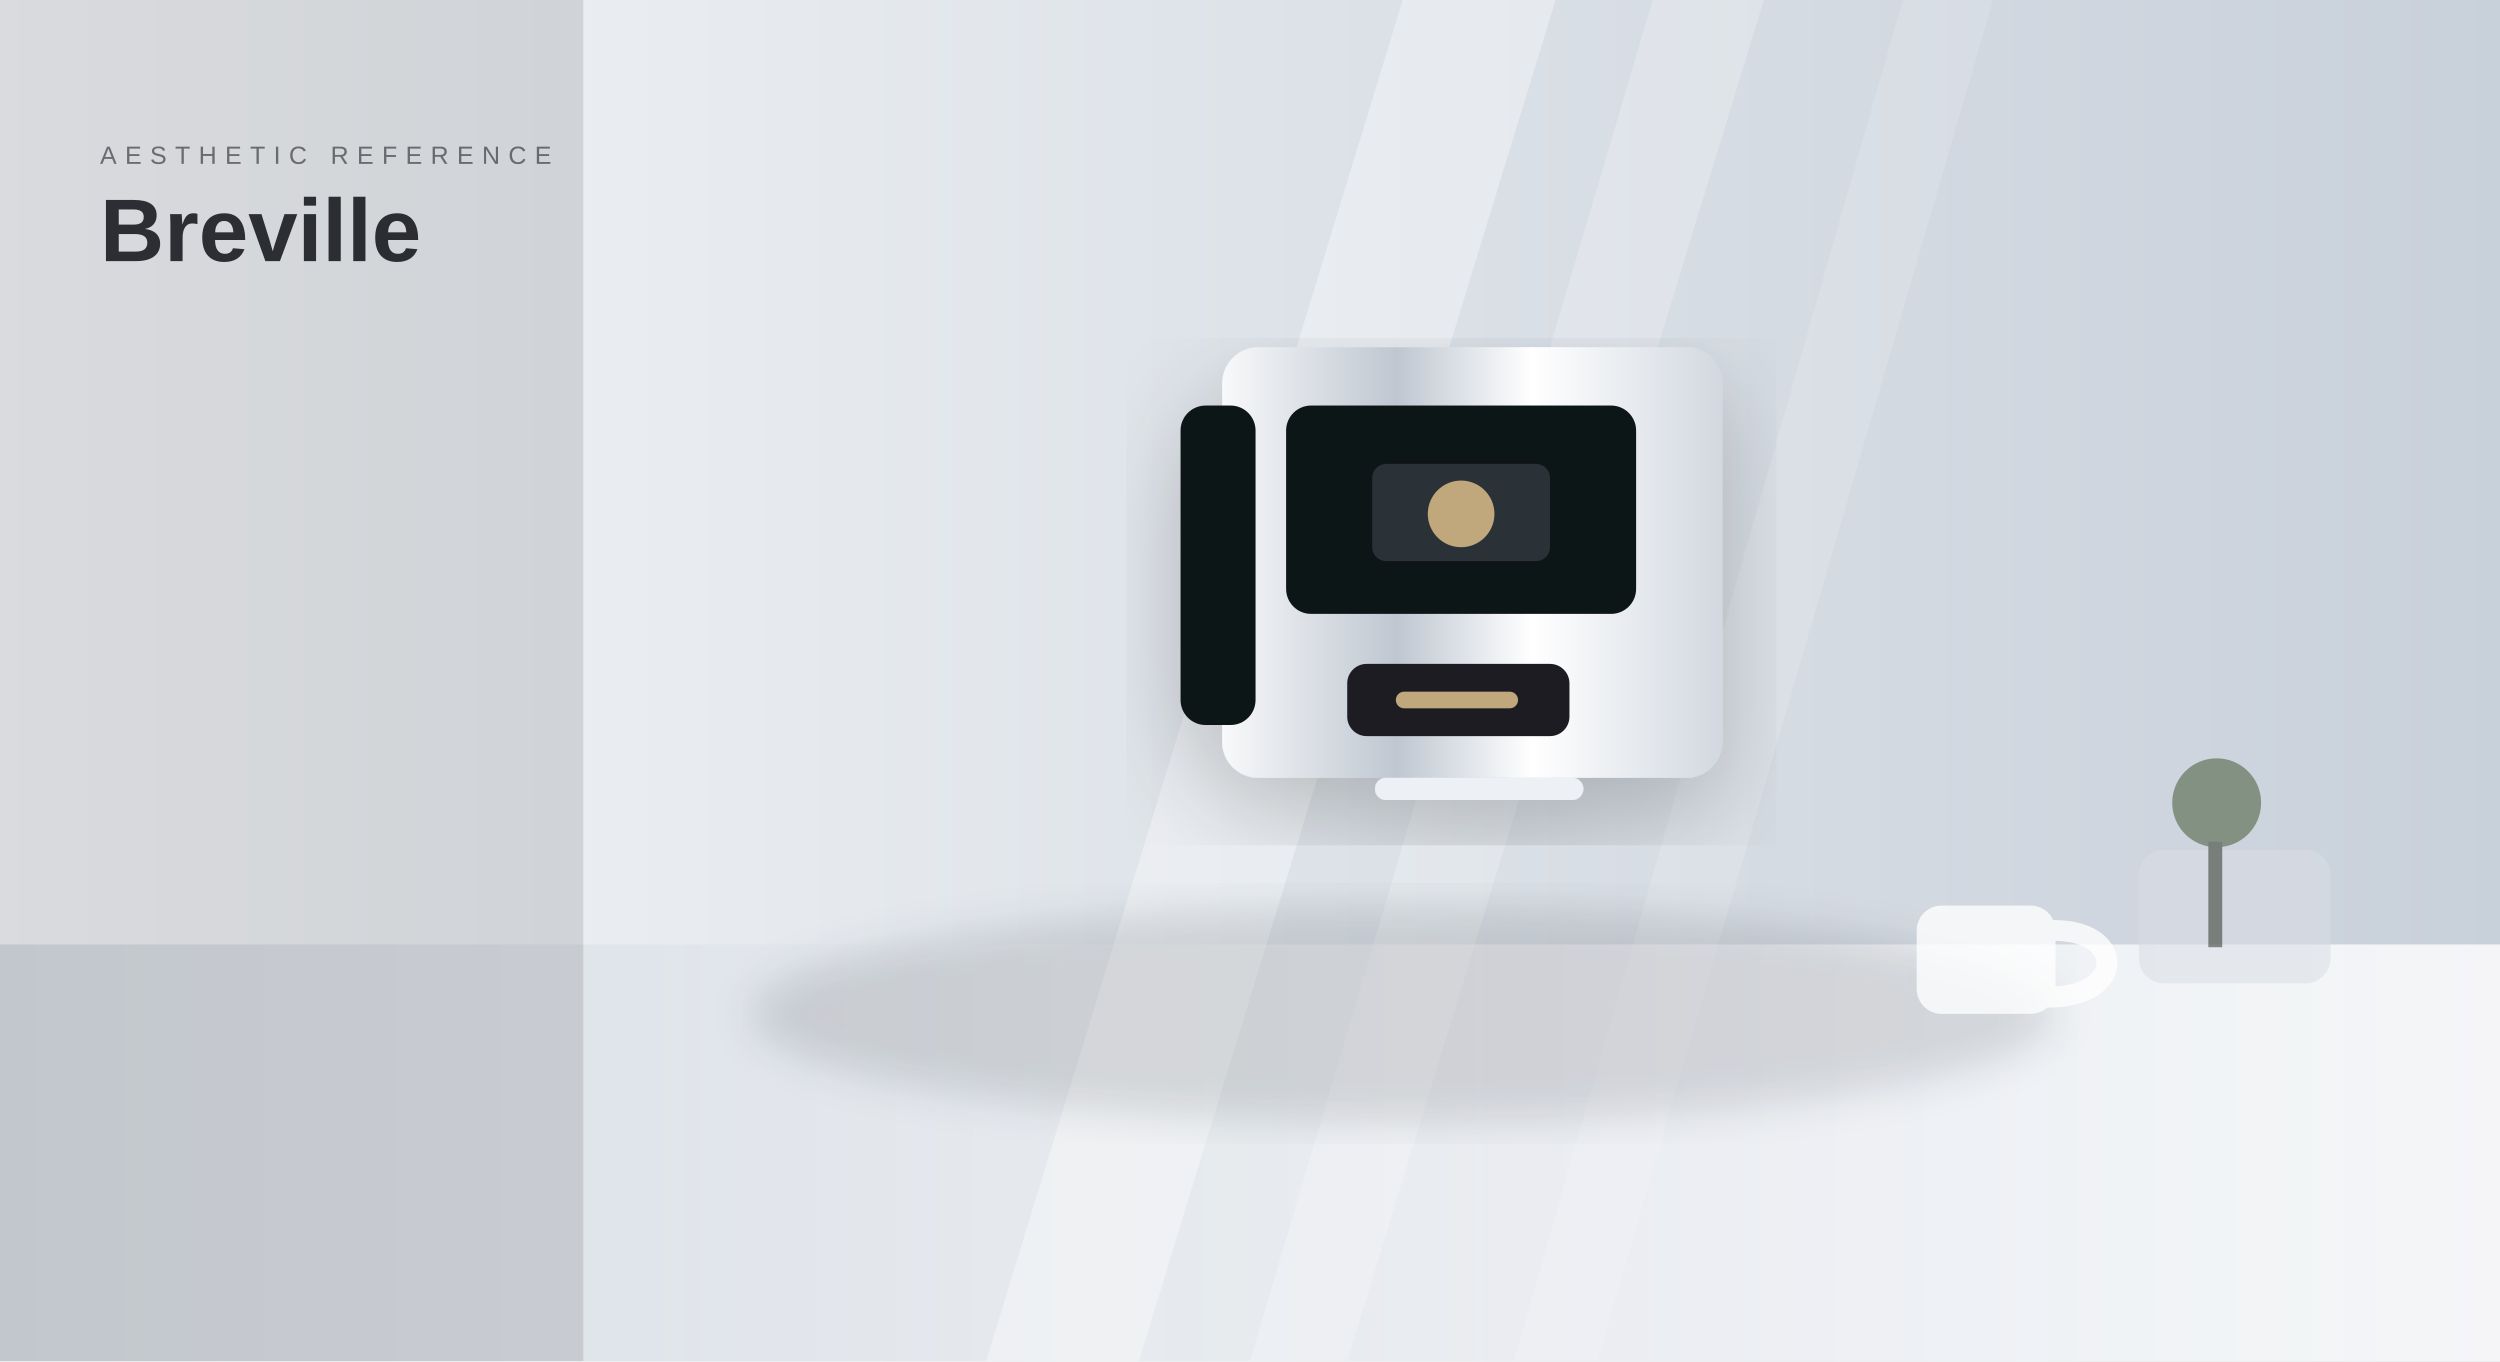
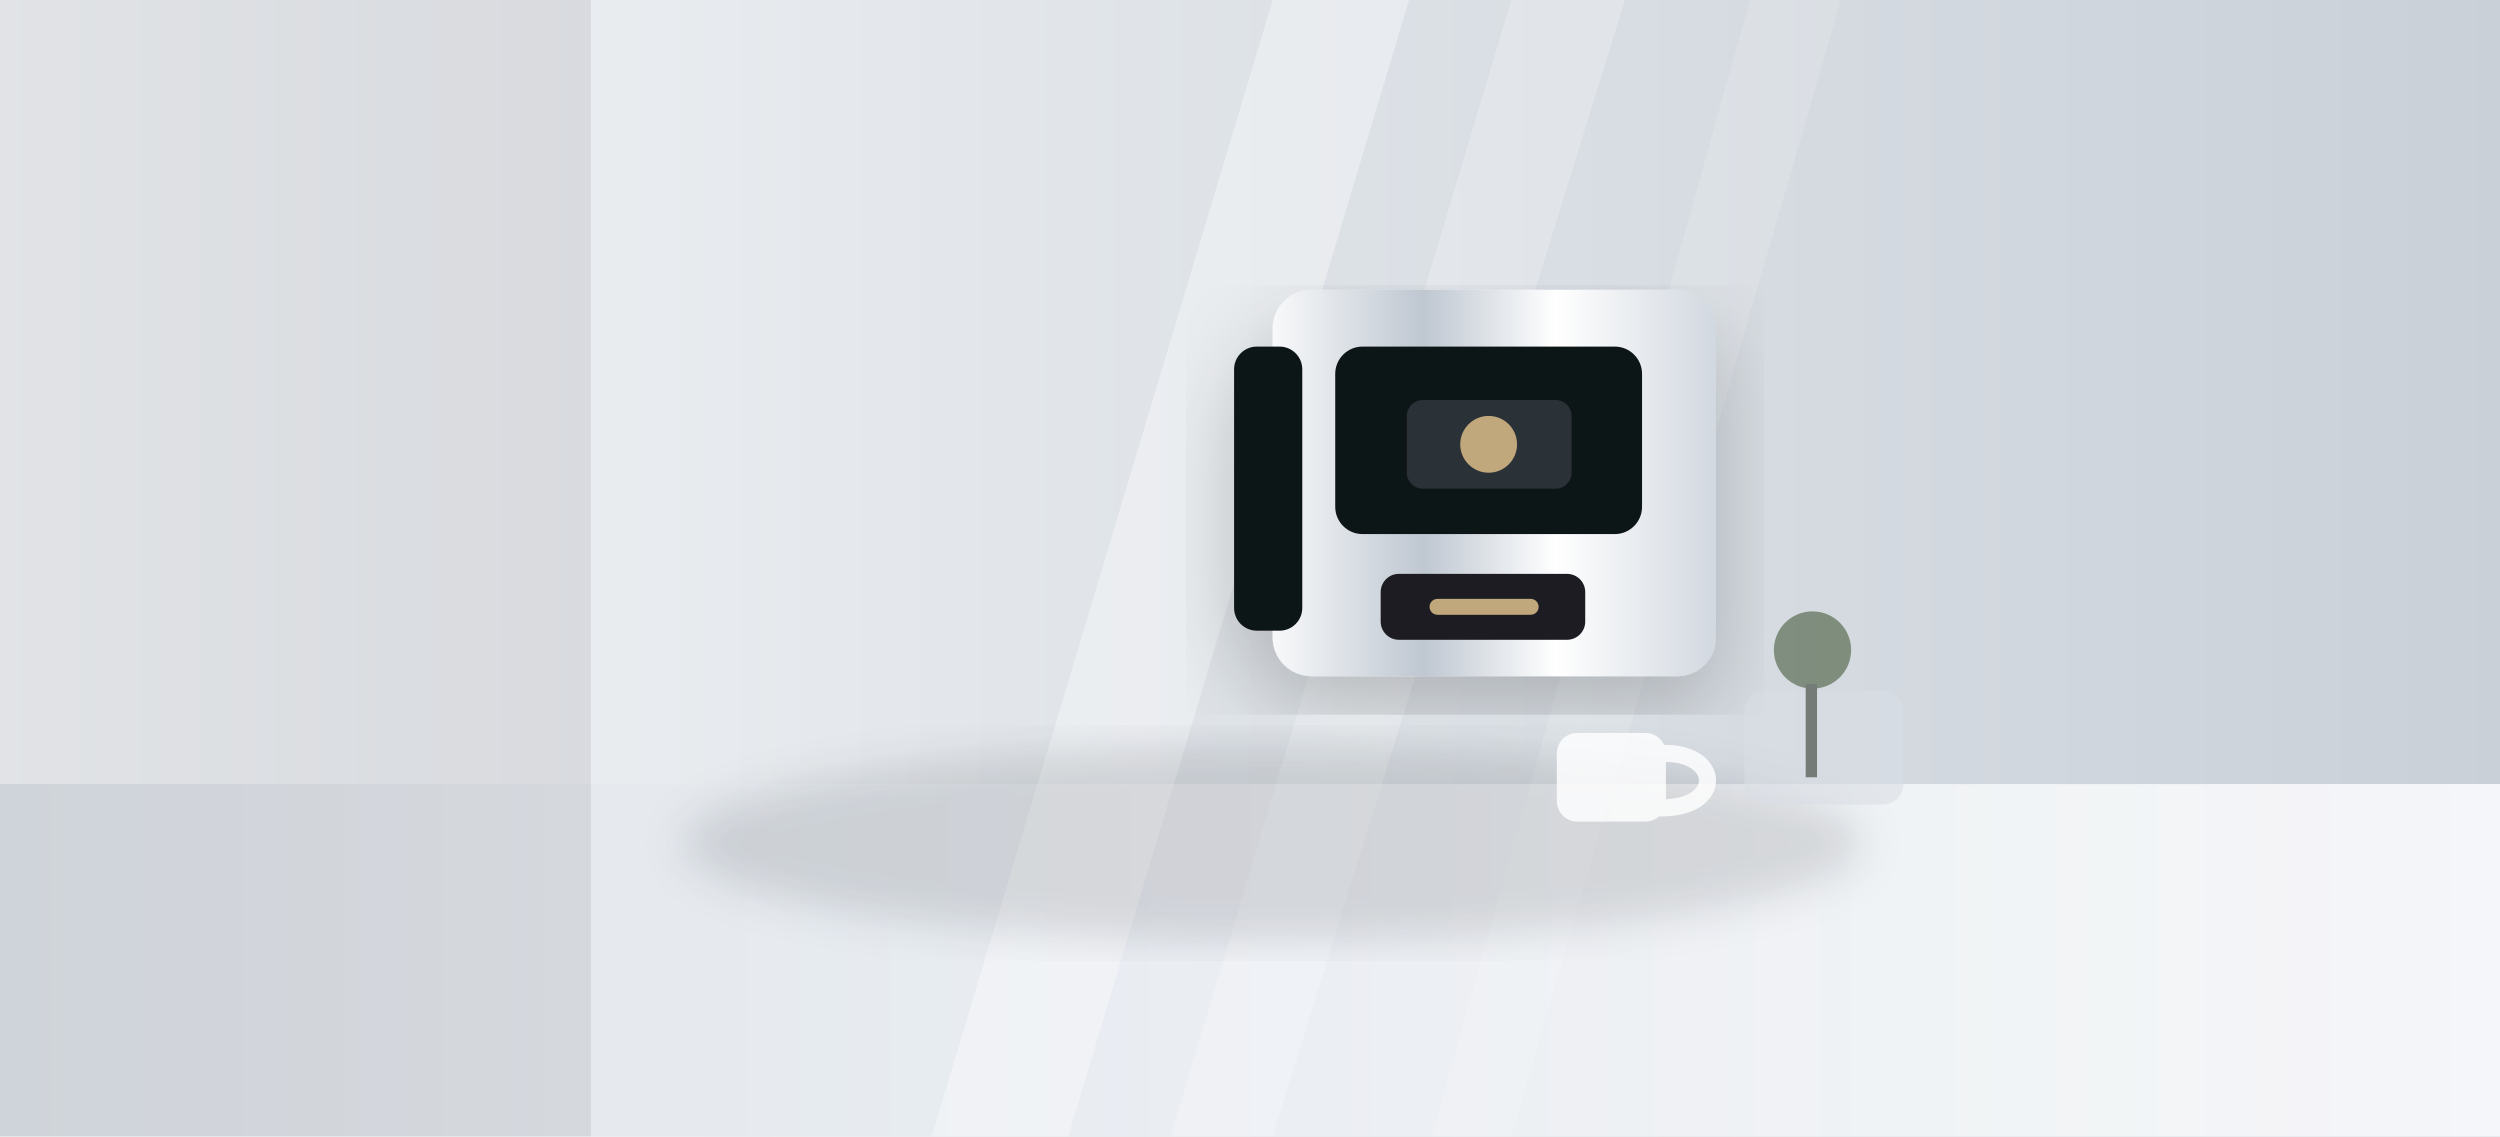
- <svg xmlns="http://www.w3.org/2000/svg" width="1800" height="980" viewBox="0 0 1800 980">
+ <svg xmlns="http://www.w3.org/2000/svg" width="2200" height="1000" viewBox="0 0 2200 1000">
  <defs>
    <linearGradient id="bg" x1="0" x2="1">
-       <stop offset="0" stop-color="#f4f6f8" />
-       <stop offset="1" stop-color="#c8d0da" />
+       <stop offset="0" stop-color="#f3f5f7" />
+       <stop offset="1" stop-color="#c9d0d8" />
    </linearGradient>
    <linearGradient id="desk" x1="0" x2="1">
-       <stop offset="0" stop-color="#d8dde4" />
+       <stop offset="0" stop-color="#dfe4ea" />
      <stop offset="1" stop-color="#f8f9fb" />
    </linearGradient>
    <linearGradient id="metal" x1="0" x2="1">
      <stop offset="0" stop-color="#f8f9fa" />
-       <stop offset=".35" stop-color="#bfc7d1" />
-       <stop offset=".62" stop-color="#ffffff" />
+       <stop offset=".34" stop-color="#bfc7d1" />
+       <stop offset=".64" stop-color="#ffffff" />
      <stop offset="1" stop-color="#d2d8e0" />
    </linearGradient>
-     <filter id="sd">
-       <feDropShadow dx="0" dy="26" stdDeviation="36" flood-color="#101216" flood-opacity=".20" />
+     <filter id="shadow">
+       <feDropShadow dx="0" dy="30" stdDeviation="38" flood-color="#101216" flood-opacity=".20" />
    </filter>
    <filter id="blur">
-       <feGaussianBlur stdDeviation="14" />
+       <feGaussianBlur stdDeviation="18" />
    </filter>
  </defs>
-   <rect width="1800" height="980" fill="url(#bg)" />
-   <rect y="680" width="1800" height="300" fill="url(#desk)" opacity=".92" />
-   <rect x="0" y="0" width="420" height="980" fill="#111318" opacity=".12" />
-   <polygon points="1010,0 1120,0 820,980 710,980" fill="#fff" opacity=".34" />
-   <polygon points="1190,0 1270,0 970,980 900,980" fill="#fff" opacity=".22" />
-   <polygon points="1370,0 1435,0 1150,980 1090,980" fill="#fff" opacity=".14" />
-   <ellipse cx="1010" cy="730" rx="470" ry="78" fill="#1b2028" opacity=".13" filter="url(#blur)" />
-   <g filter="url(#sd)">
-     <rect x="880" y="250" width="360" height="310" rx="26" fill="url(#metal)" />
-     <rect x="926" y="292" width="252" height="150" rx="18" fill="#111318" />
-     <rect x="988" y="334" width="128" height="70" rx="10" fill="#2b3037" />
-     <circle cx="1052" cy="370" r="24" fill="#c0a77c" />
-     <rect x="970" y="478" width="160" height="52" rx="14" fill="#1b1e23" />
-     <rect x="1005" y="498" width="88" height="12" rx="6" fill="#c0a77c" />
-     <rect x="850" y="292" width="54" height="230" rx="18" fill="#111318" />
-     <rect x="990" y="560" width="150" height="16" rx="8" fill="#edf1f5" />
+   <rect width="2200" height="1000" fill="url(#bg)" />
+   <rect y="690" width="2200" height="310" fill="url(#desk)" opacity=".94" />
+   <rect x="0" y="0" width="520" height="1000" fill="#111318" opacity=".08" />
+   <polygon points="1120,0 1240,0 940,1000 820,1000" fill="#fff" opacity=".34" />
+   <polygon points="1330,0 1430,0 1120,1000 1030,1000" fill="#fff" opacity=".22" />
+   <polygon points="1540,0 1620,0 1330,1000 1260,1000" fill="#fff" opacity=".14" />
+   <ellipse cx="1120" cy="742" rx="520" ry="86" fill="#1b2028" opacity=".13" filter="url(#blur)" />
+   <g filter="url(#shadow)">
+     <rect x="1120" y="255" width="390" height="340" rx="34" fill="url(#metal)" />
+     <rect x="1175" y="305" width="270" height="165" rx="24" fill="#111318" />
+     <rect x="1238" y="352" width="145" height="78" rx="14" fill="#2b3037" />
+     <circle cx="1310" cy="391" r="25" fill="#c0a77c" />
+     <rect x="1215" y="505" width="180" height="58" rx="16" fill="#1b1e23" />
+     <rect x="1258" y="527" width="96" height="14" rx="7" fill="#c0a77c" />
+     <rect x="1086" y="305" width="60" height="250" rx="20" fill="#111318" />
  </g>
-   <g opacity=".78">
-     <rect x="1380" y="652" width="100" height="78" rx="18" fill="#ffffff" />
-     <path d="M1476 670 C1530 668 1532 718 1474 718" stroke="#ffffff" stroke-width="15" fill="none" />
-     <rect x="1540" y="612" width="138" height="96" rx="18" fill="#d9dee5" opacity=".72" />
-     <circle cx="1596" cy="578" r="32" fill="#6d7d68" />
-     <rect x="1590" y="606" width="10" height="76" fill="#60675f" />
+   <g opacity=".82">
+     <rect x="1370" y="645" width="96" height="78" rx="18" fill="#fff" />
+     <path d="M1462 663 C1515 661 1518 712 1460 711" stroke="#fff" stroke-width="15" fill="none" />
+     <rect x="1535" y="608" width="140" height="100" rx="18" fill="#d9dee5" opacity=".70" />
+     <circle cx="1595" cy="572" r="34" fill="#6d7d68" />
+     <rect x="1589" y="602" width="10" height="82" fill="#60675f" />
  </g>
-   <text x="72" y="118" font-family="Arial" font-size="18" letter-spacing="6" fill="#111318" opacity=".55">AESTHETIC REFERENCE</text>
-   <text x="72" y="188" font-family="Arial" font-size="64" font-weight="700" fill="#111318" opacity=".86">Breville</text>
</svg>
